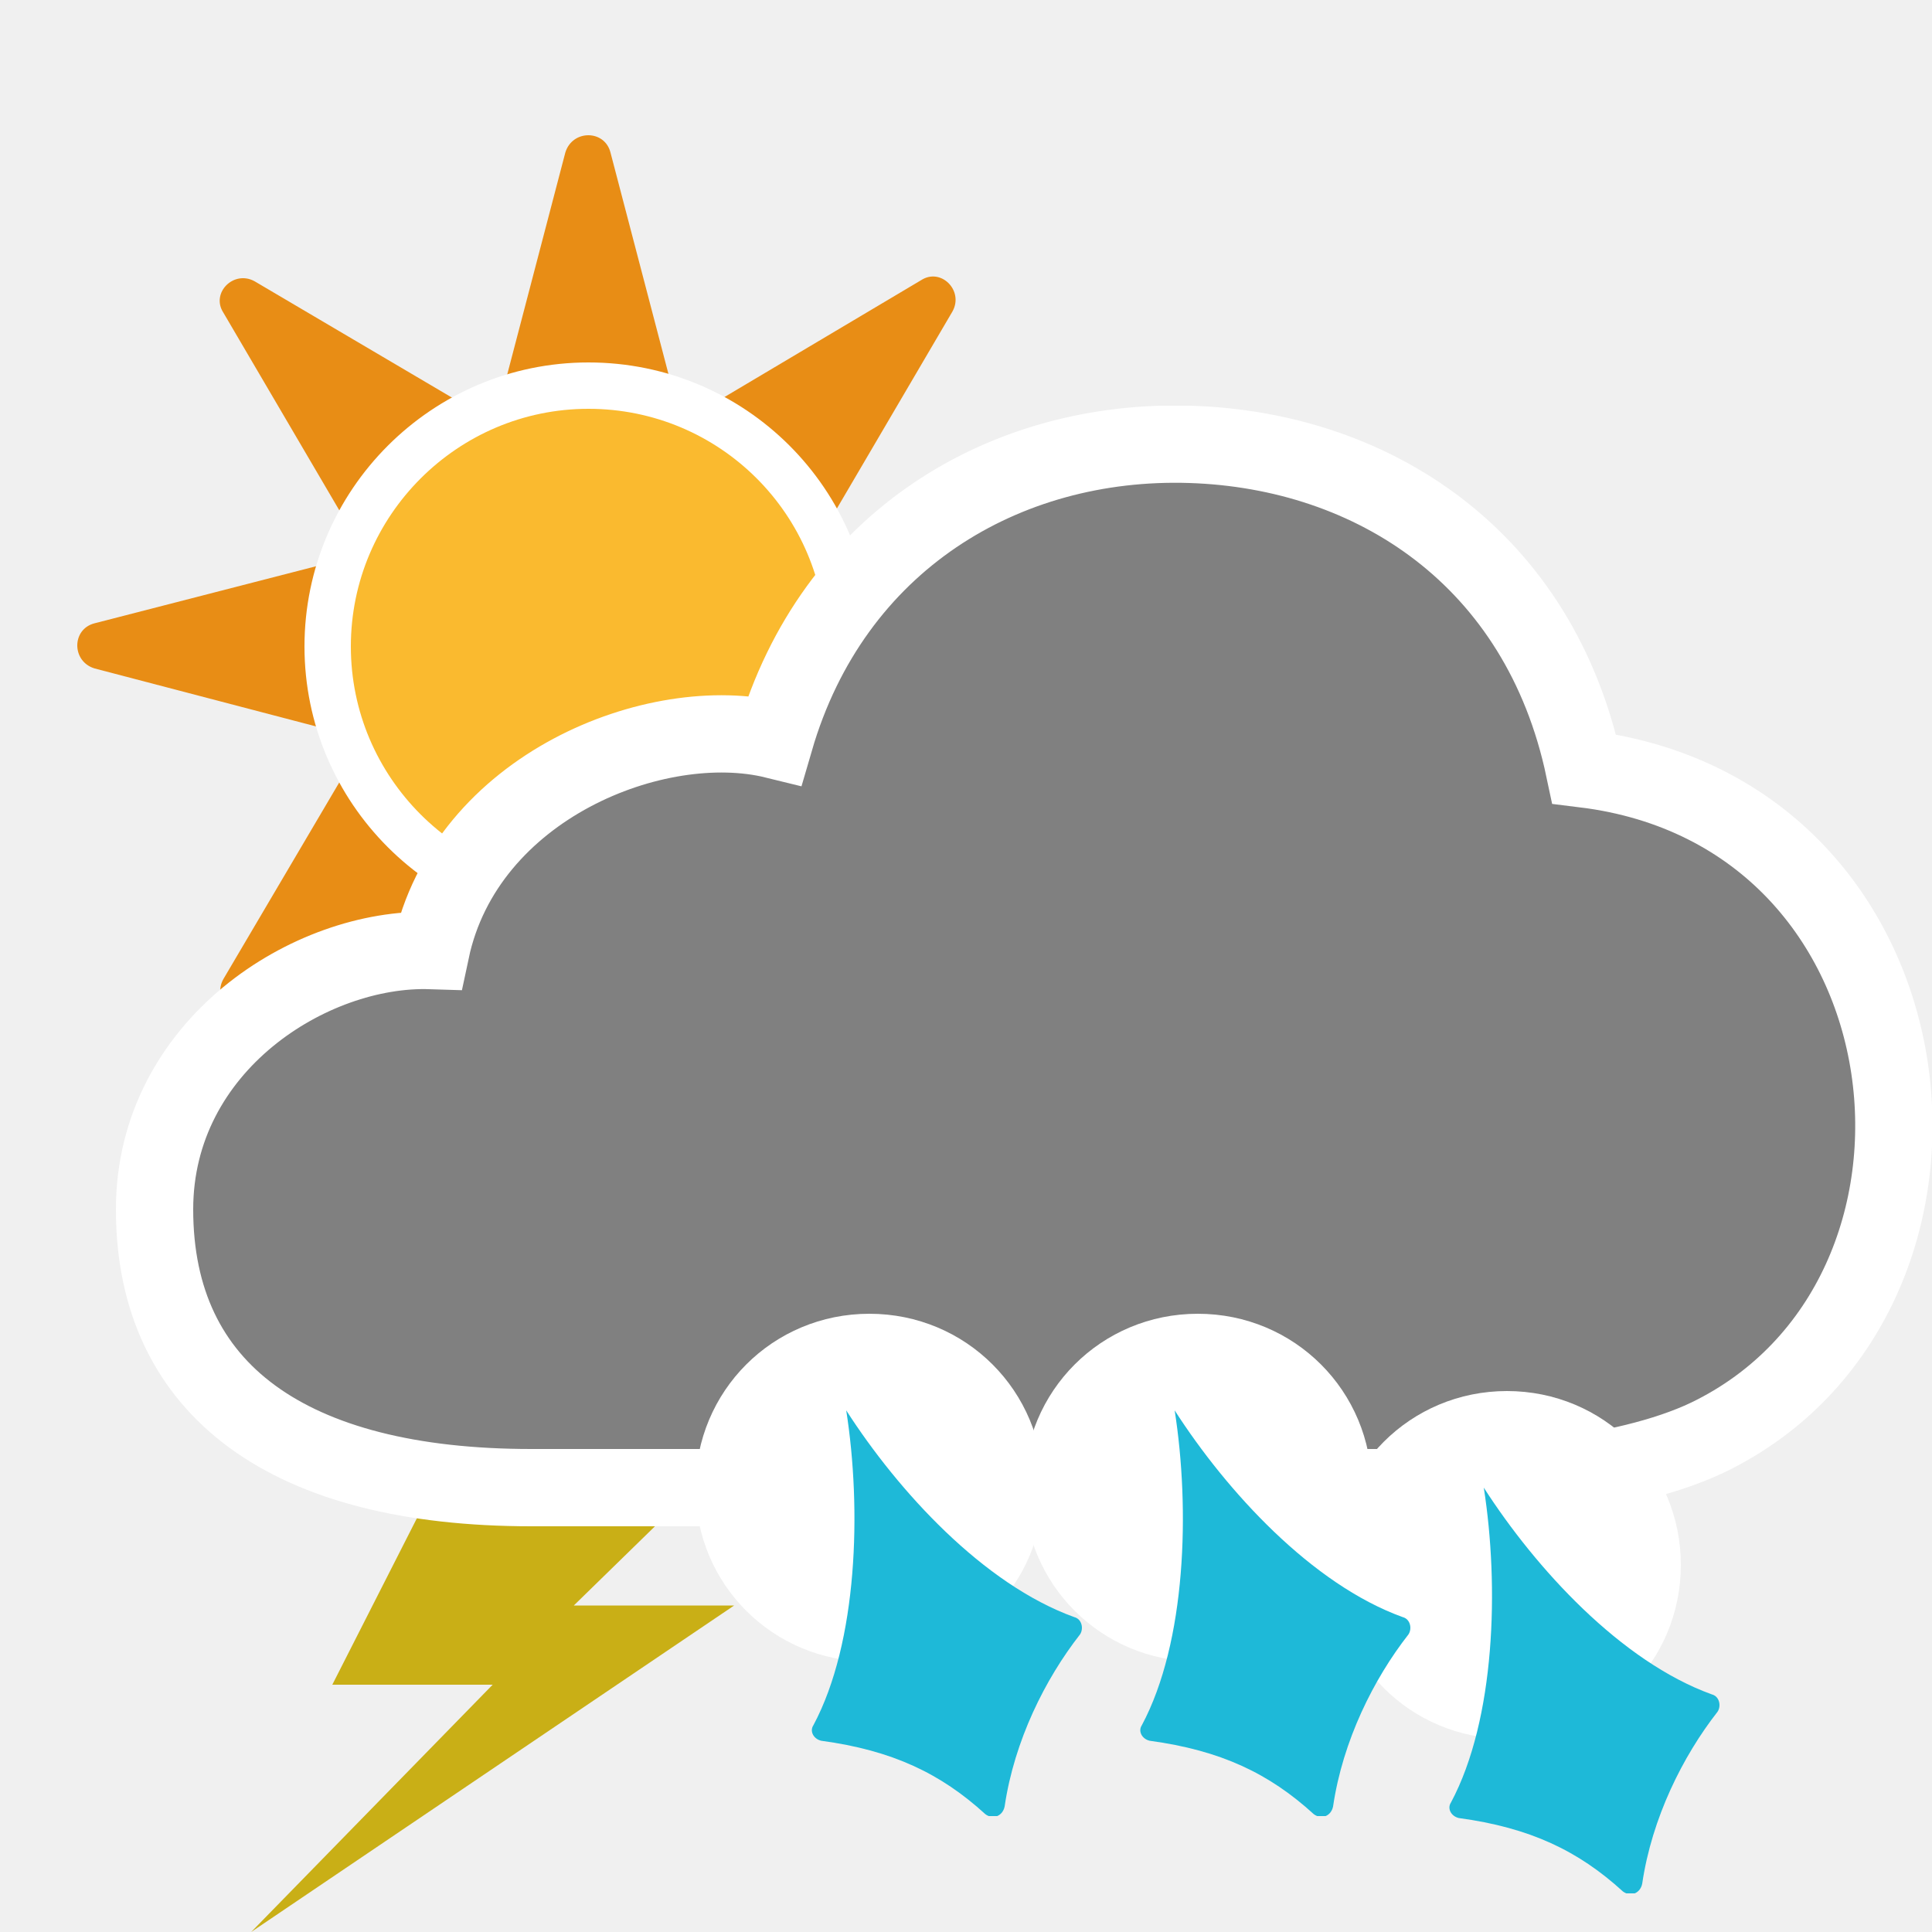
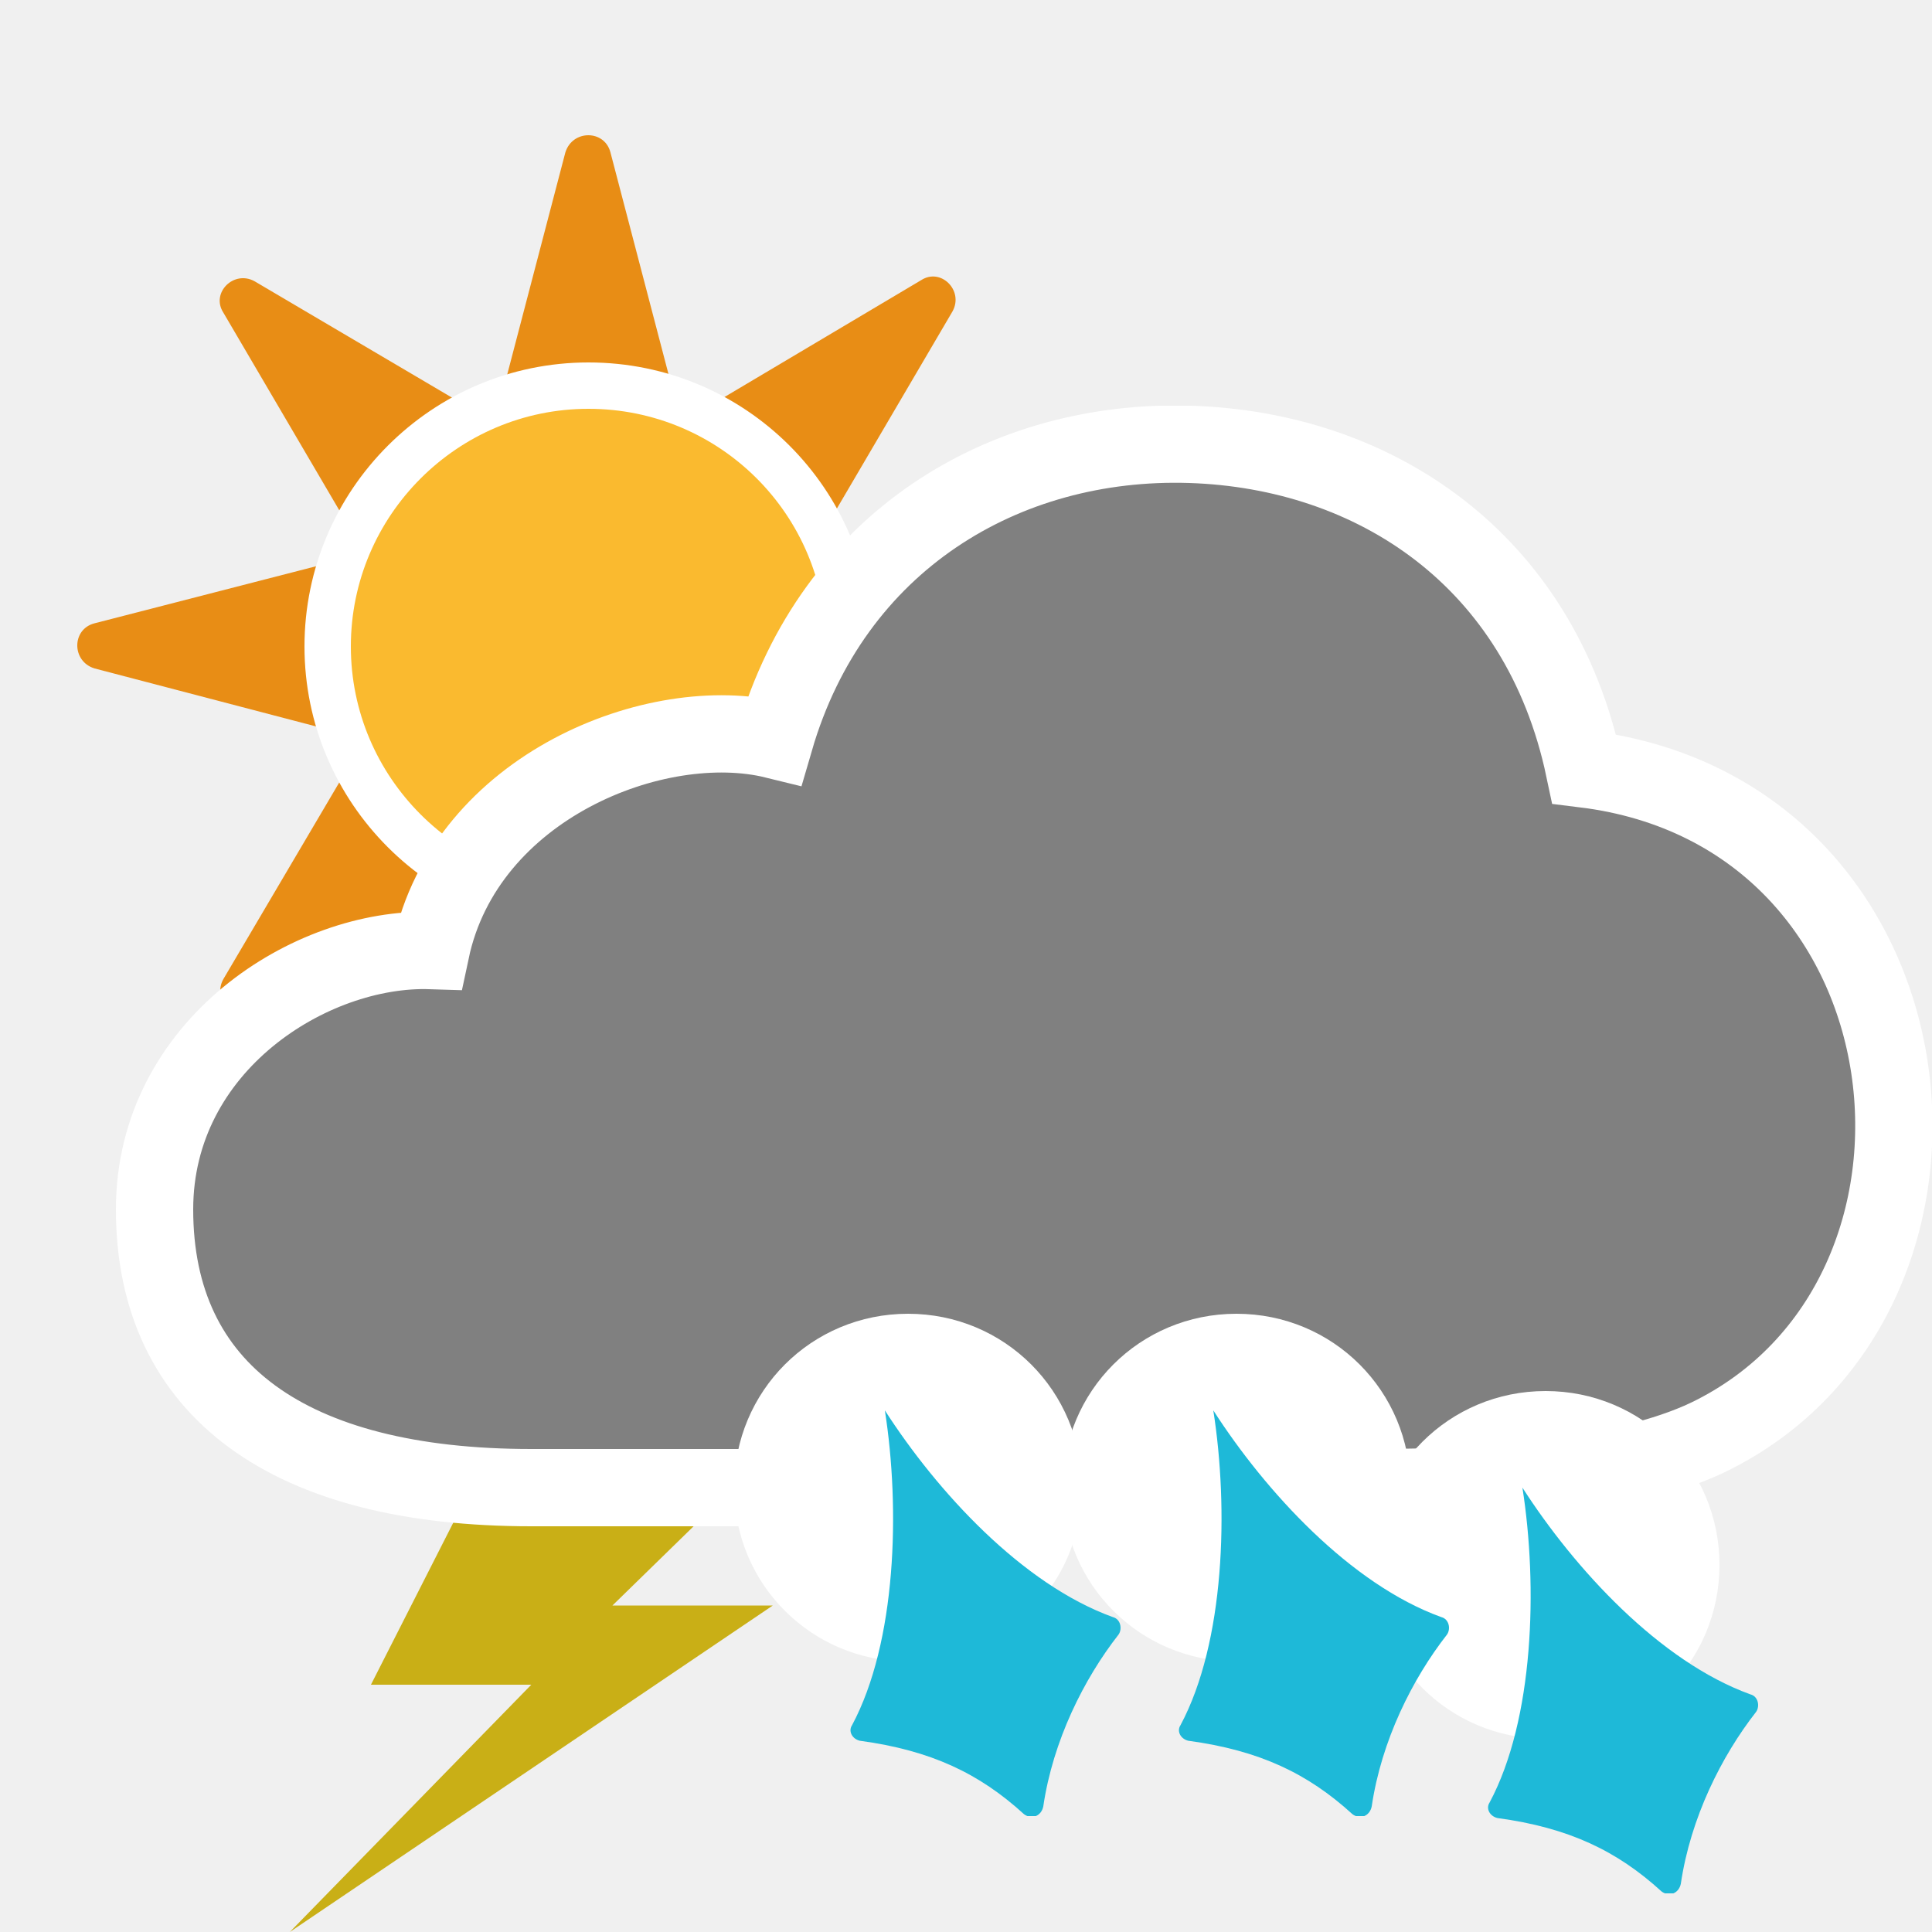
<svg xmlns="http://www.w3.org/2000/svg" xmlns:xlink="http://www.w3.org/1999/xlink" version="1.1" baseProfile="basic" id="symbol" x="0px" y="0px" viewBox="0 0 100 100" xml:space="preserve">
  <symbol id="cloud5" viewBox="-2 -56 94 58">
    <path style="fill:#808080;stroke:#FFFFFF;stroke-width:4;stroke-miterlimit:10;" d="M53.6,0C44,0.3,35.1-5,32.1-15.3   c-6.1,1.5-16-2.4-17.8-10.9C8.1-26,0-31.1,0-39.6C0-49,7-54,19.5-54h43.6c5.6,0,12.9,0.5,17.3,2.6c14.9,7.2,12.3,32.3-6.4,34.6   C71.7-5.9,63.1-0.3,53.6,0z" />
  </symbol>
  <symbol id="lightning" viewBox="0 -25 25 25">
    <path style="fill:#C9AF16;" d="M10.4,0L4.2-12.2h8.3L0-25L25-8.1h-8.3L25,0H10.4z" />
  </symbol>
  <symbol id="sleet" viewBox="0 -26 20 26">
    <path style="fill:#FFFFFF;" d="M18-9c0-5-4-9-9-9c-5,0-9,4-9,9c0,5,4,9,9,9C14,0,18-4,18-9z" />
    <path style="fill:#1EB9D8;" d="M19.9-16.6c-1.8-2.3-3.4-5.5-3.9-8.9c-0.1-0.5-0.6-0.7-1-0.4c-2.3,2.1-4.8,3.3-8.5,3.8   c-0.4,0.1-0.6,0.5-0.4,0.8C8.4-17,8.6-10.1,7.8-5c2.7-4.2,7.1-9,11.8-10.7C20-15.8,20.1-16.3,19.9-16.6z" />
  </symbol>
  <symbol id="sun" viewBox="0 -88.1 88.1 88.1">
    <path style="fill:#E88D15;" d="M63.4-52.1L86.6-46c2,0.5,2,3.3,0,3.9l-23.3,6.1l12.2,20.8c1,1.8-1,3.8-2.7,2.7L52.1-24.8L46-1.5   c-0.5,2-3.3,2-3.9,0l-6.1-23.3L15.3-12.6c-1.8,1-3.8-1-2.7-2.7l12.2-20.8L1.5-42.1c-2-0.5-2-3.3,0-3.9l23.3-6.1L12.6-72.8   c-1-1.8,1-3.8,2.7-2.7l20.8,12.2l6.1-23.3c0.5-2,3.3-2,3.9,0l6.1,23.3l20.8-12.2c1.8-1,3.8,1,2.7,2.7L63.4-52.1z" />
    <path style="fill:#FABA2F;stroke:#FFFFFF;stroke-width:4;stroke-miterlimit:10;" d="M66.6-44.1c0-12.4-10.1-22.5-22.5-22.5   c-12.4,0-22.5,10.1-22.5,22.5c0,12.4,10.1,22.5,22.5,22.5C56.5-21.6,66.6-31.6,66.6-44.1z" />
  </symbol>
  <use xlink:href="#sun" width="88.1" height="88.1" x="0" y="-88.1" transform="matrix(0.6 0 0 -0.6 4 7)" style="overflow:visible;" />
-   <use xlink:href="#lightning" width="25" height="25" y="-25" transform="matrix(1 0 0 -1 13 75)" style="overflow:visible;" />
+   <use xlink:href="#lightning" width="25" height="25" y="-25" transform="matrix(1 0 0 -1 15 75)" style="overflow:visible;" />
  <use xlink:href="#cloud5" width="94" height="58" x="-2" y="-56" transform="matrix(1 0 0 -1 8 23)" style="overflow:visible;" />
-   <use xlink:href="#sleet" width="20" height="26" y="-26" transform="matrix(1 0 0 -1 69 72)" style="overflow:visible;" />
-   <use xlink:href="#sleet" width="20" height="26" y="-26" transform="matrix(1 0 0 -1 53 68)" style="overflow:visible;" />
-   <use xlink:href="#sleet" width="20" height="26" y="-26" transform="matrix(1 0 0 -1 36 68)" style="overflow:visible;" />
+   <use xlink:href="#sleet" width="20" height="26" y="-26" transform="matrix(1 0 0 -1 71 72)" style="overflow:visible;" />
+   <use xlink:href="#sleet" width="20" height="26" y="-26" transform="matrix(1 0 0 -1 55 68)" style="overflow:visible;" />
+   <use xlink:href="#sleet" width="20" height="26" y="-26" transform="matrix(1 0 0 -1 38 68)" style="overflow:visible;" />
</svg>
